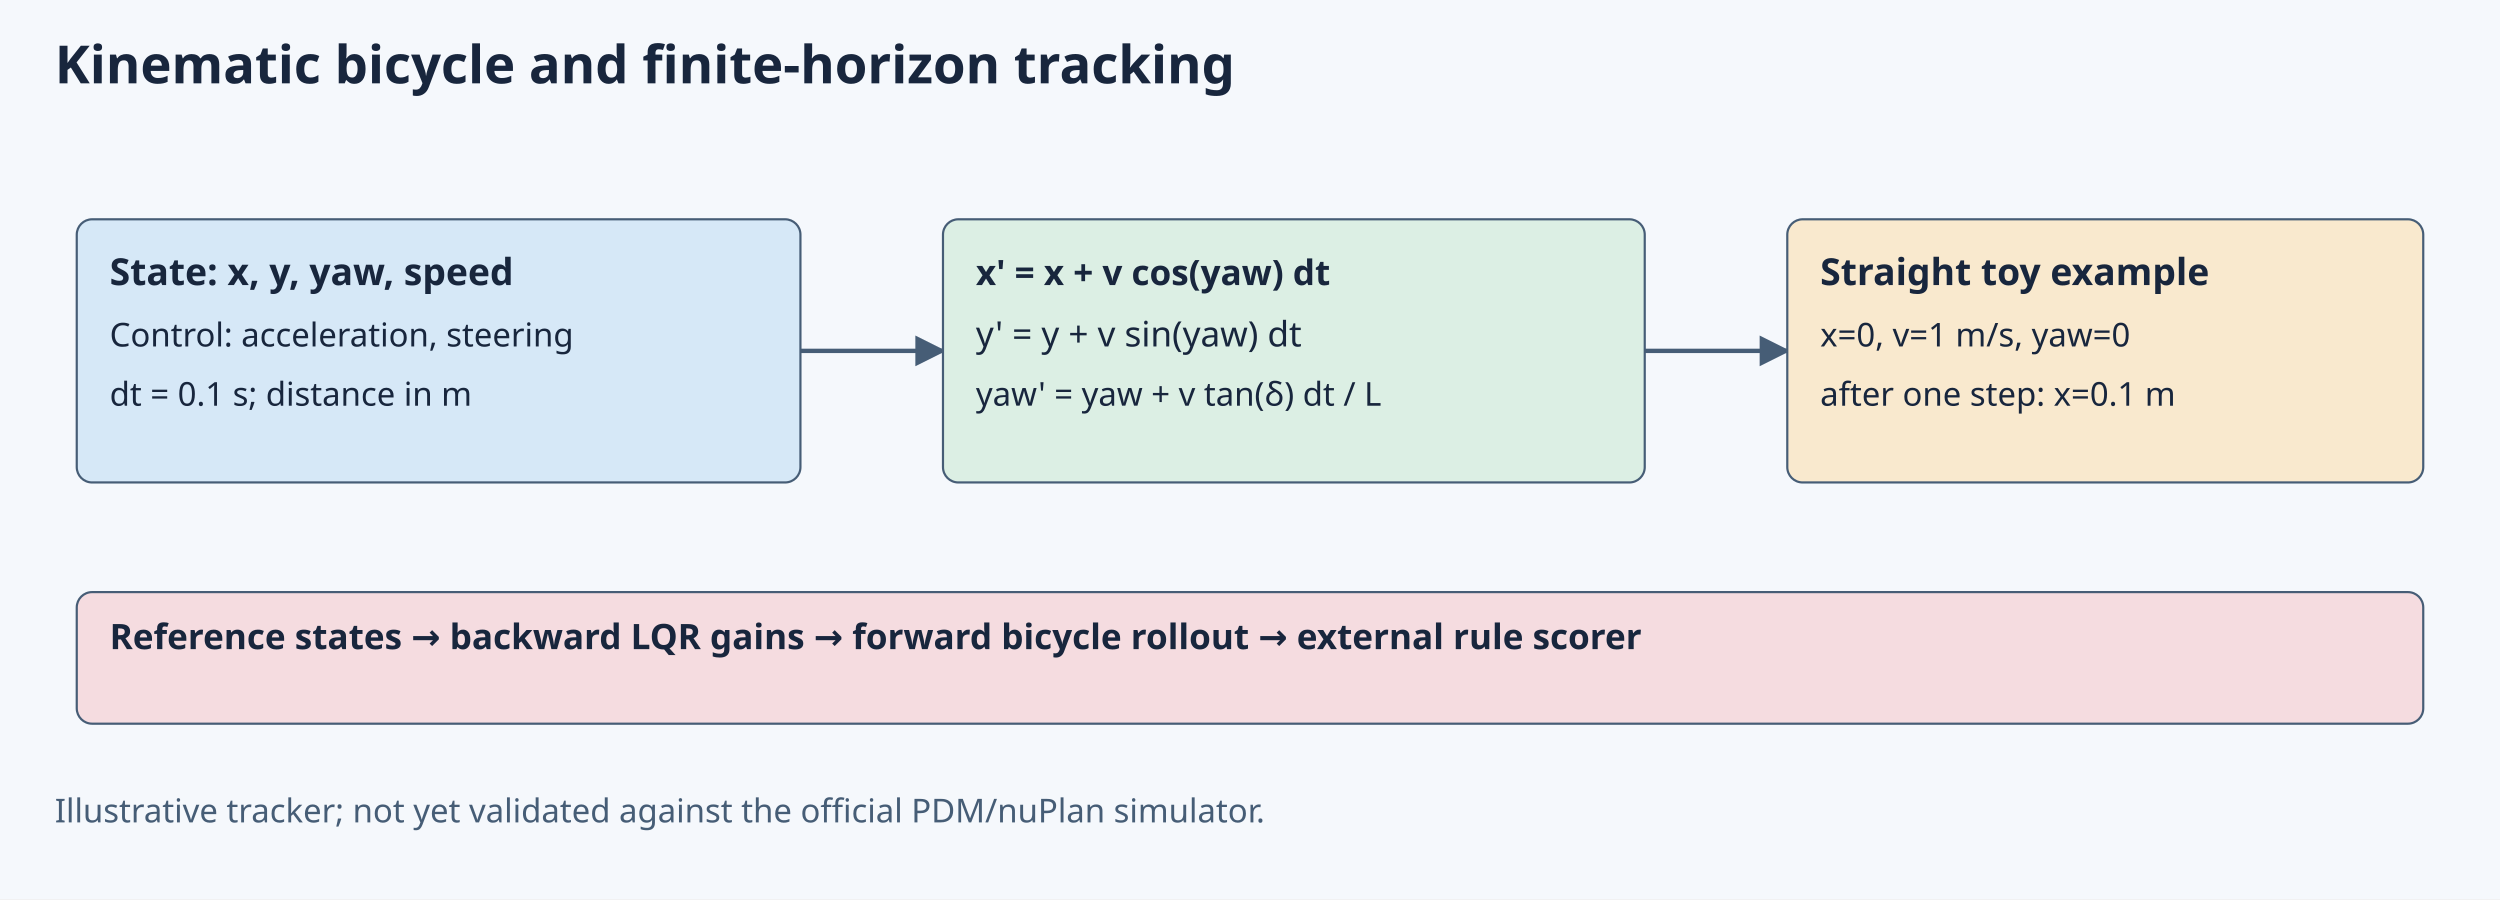
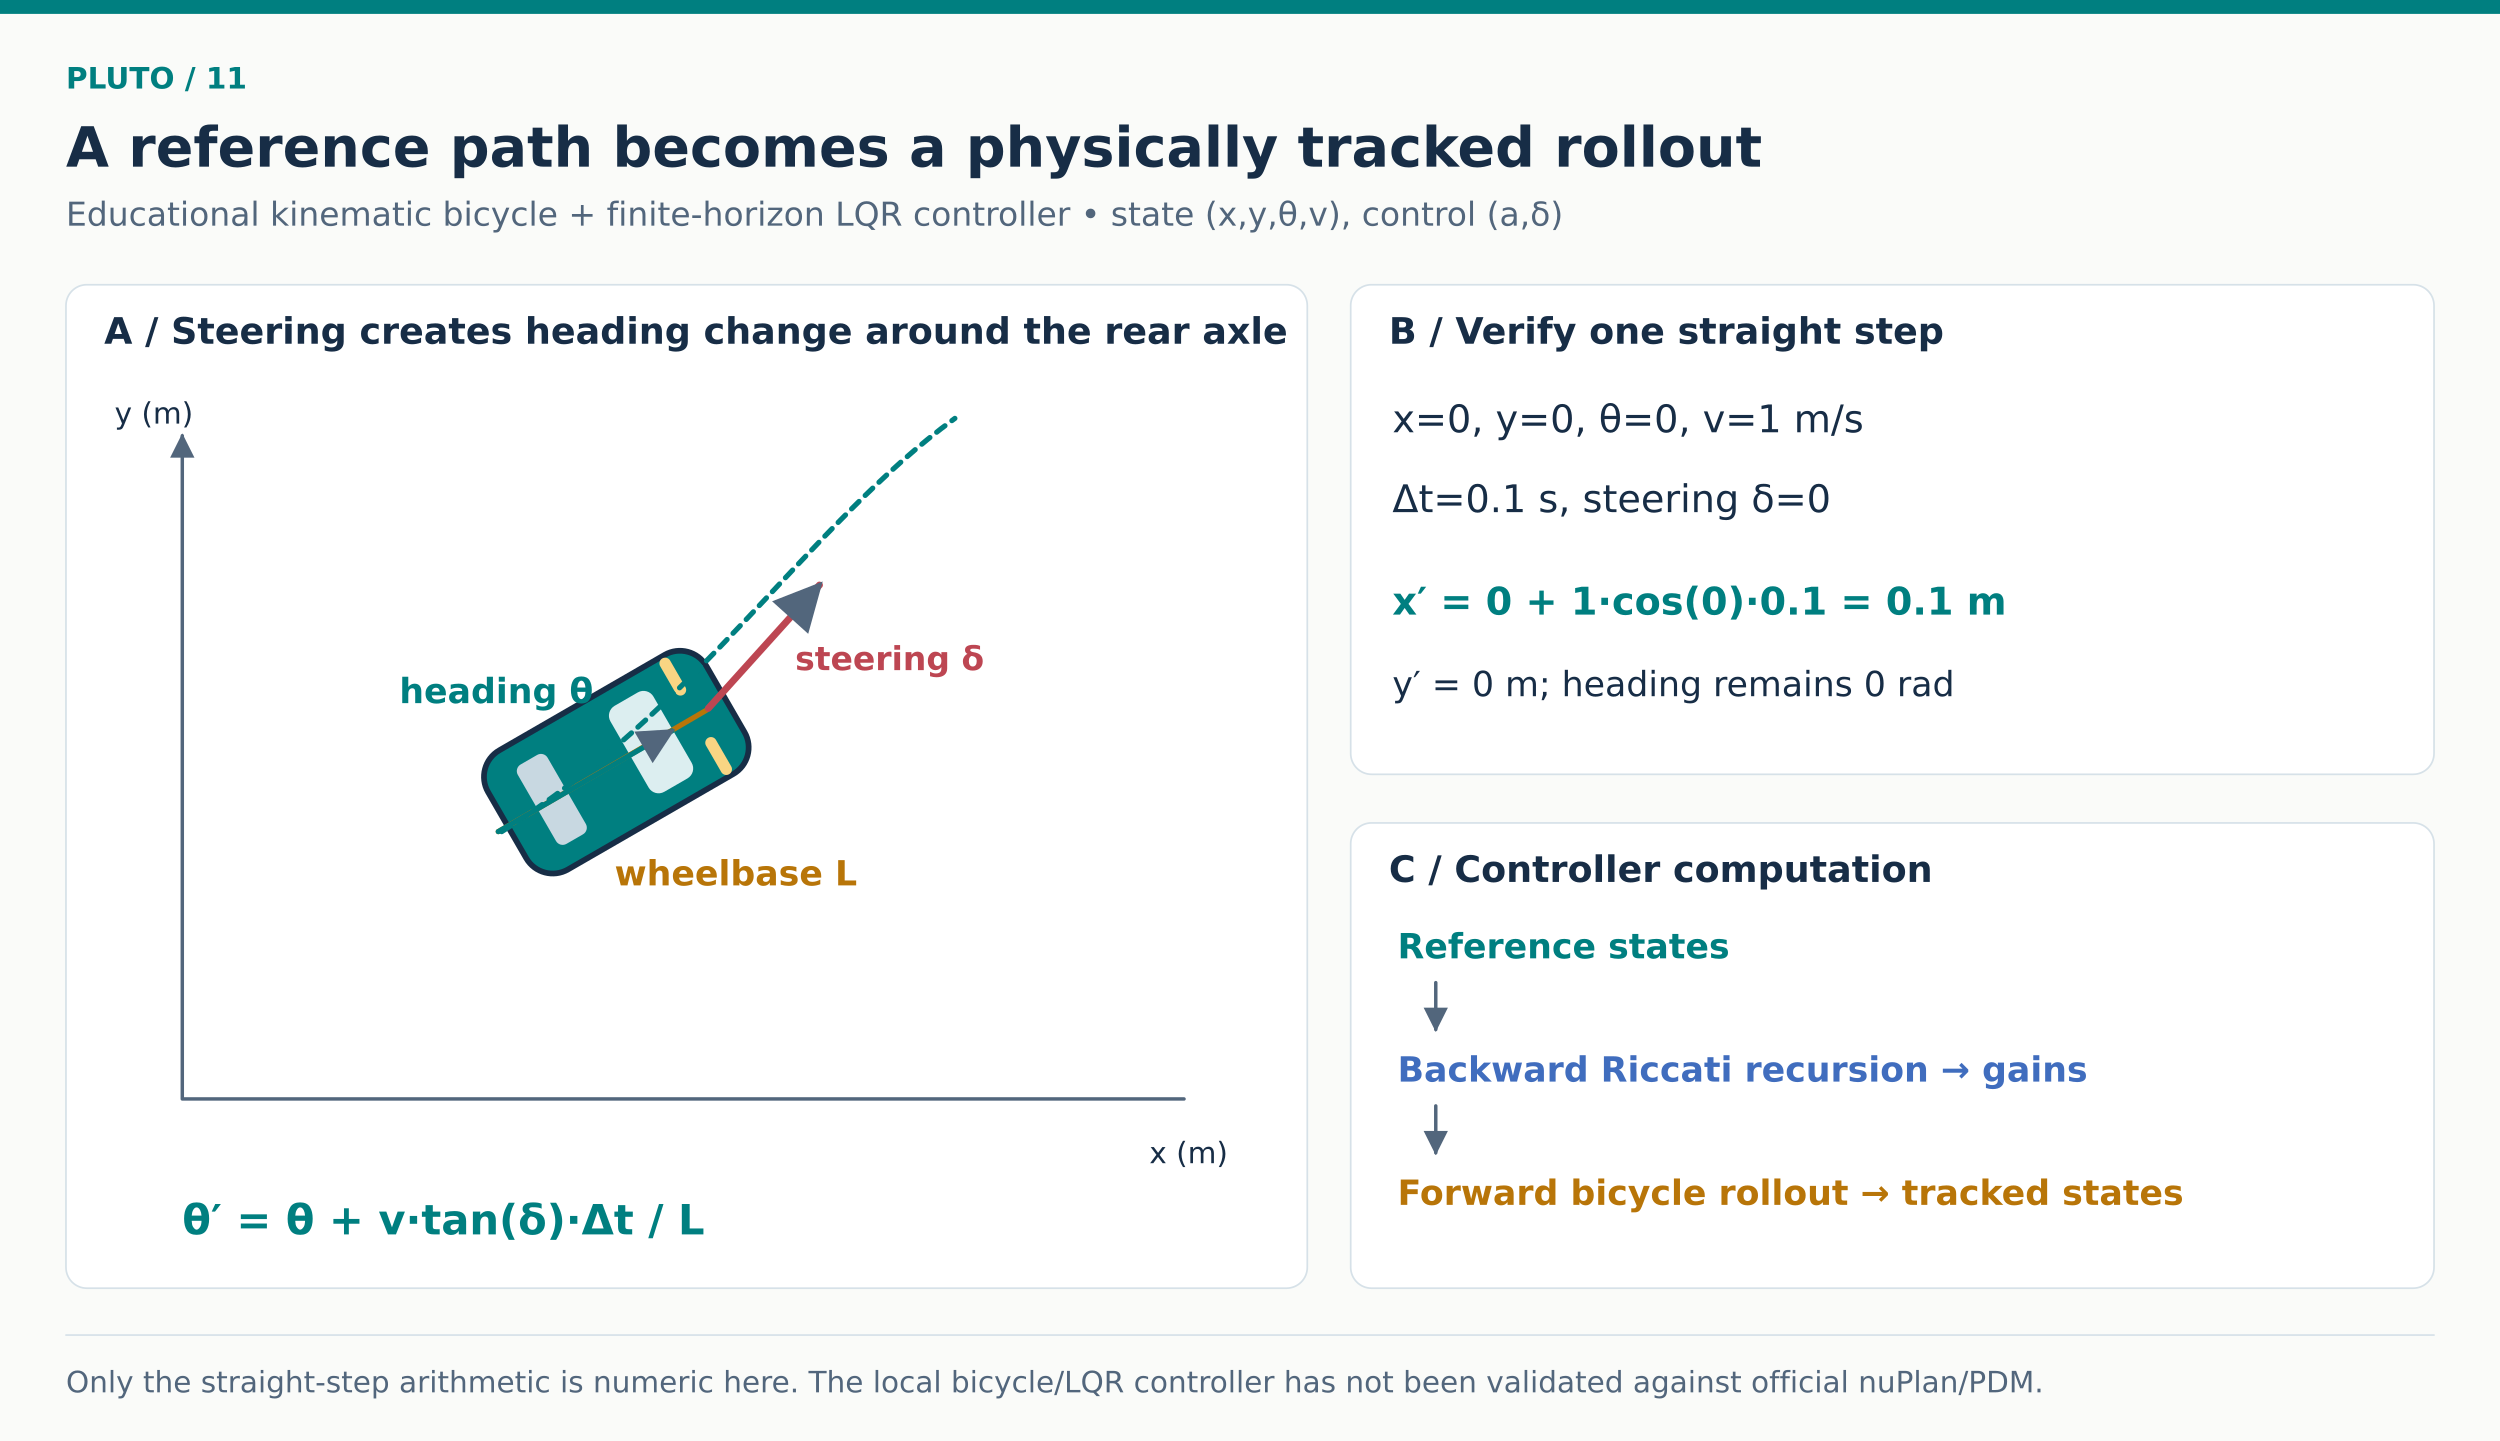
- <svg xmlns="http://www.w3.org/2000/svg" width="1140" height="410" viewBox="0 0 1140 410">
-   <rect width="100%" height="100%" fill="#f5f8fc" />
+ <svg xmlns="http://www.w3.org/2000/svg" width="1440" height="830" viewBox="0 0 1440 830">
  <defs>
-     <marker id="a" viewBox="0 0 10 10" refX="9" refY="5" markerWidth="7" markerHeight="7" orient="auto">
-       <path d="M0 0 L10 5 L0 10Z" fill="#465d76" />
+     <marker id="arrow" viewBox="0 0 10 10" refX="9" refY="5" markerWidth="7" markerHeight="7" orient="auto">
+       <path d="M0 0L10 5L0 10Z" fill="#52667c" />
    </marker>
+     <pattern id="hatch" width="8" height="8" patternUnits="userSpaceOnUse">
+       <path d="M0 8L8 0" stroke="#b9c7d2" stroke-width="1" />
+     </pattern>
  </defs>
-   <text x="25" y="38" font-family="sans-serif" font-size="24" font-weight="bold" fill="#18263d">Kinematic bicycle and finite-horizon tracking</text>
-   <rect x="35" y="100" width="330" height="120" rx="7" fill="#d6e8f7" stroke="#465d76" />
-   <text x="50" y="130" font-family="sans-serif" font-size="17" font-weight="bold" fill="#18263d">State: x, y, yaw, speed</text>
-   <text x="50" y="158" font-family="sans-serif" font-size="15" font-weight="normal" fill="#18263d">Control: acceleration, steering</text>
-   <text x="50" y="185" font-family="sans-serif" font-size="15" font-weight="normal" fill="#18263d">dt = 0.1 s; distance in m</text>
-   <path d="M365 160 H430" fill="none" stroke="#465d76" stroke-width="2" marker-end="url(#a)" />
-   <rect x="430" y="100" width="320" height="120" rx="7" fill="#dcefe4" stroke="#465d76" />
-   <text x="445" y="130" font-family="sans-serif" font-size="16" font-weight="bold" fill="#18263d">x' = x + v cos(yaw) dt</text>
-   <text x="445" y="158" font-family="sans-serif" font-size="16" font-weight="normal" fill="#18263d">y' = y + v sin(yaw) dt</text>
-   <text x="445" y="185" font-family="sans-serif" font-size="15" font-weight="normal" fill="#18263d">yaw' = yaw + v tan(δ) dt / L</text>
-   <path d="M750 160 H815" fill="none" stroke="#465d76" stroke-width="2" marker-end="url(#a)" />
-   <rect x="815" y="100" width="290" height="120" rx="7" fill="#f9e9ce" stroke="#465d76" />
-   <text x="830" y="130" font-family="sans-serif" font-size="17" font-weight="bold" fill="#18263d">Straight toy example</text>
-   <text x="830" y="158" font-family="sans-serif" font-size="15" font-weight="normal" fill="#18263d">x=0, v=1 m/s, yaw=0</text>
-   <text x="830" y="185" font-family="sans-serif" font-size="15" font-weight="normal" fill="#18263d">after one step: x=0.1 m</text>
-   <rect x="35" y="270" width="1070" height="60" rx="7" fill="#f5dce0" stroke="#465d76" />
-   <text x="50" y="296" font-family="sans-serif" font-size="16" font-weight="bold" fill="#18263d">Reference states → backward LQR gains → forward bicycle rollout → external rule scorer</text>
-   <text x="25" y="375" font-family="sans-serif" font-size="15" font-weight="normal" fill="#465d76">Illustrative tracker; not yet validated against the official PDM/nuPlan simulator.</text>
+   <rect width="1440" height="830" fill="#fafbf9" />
+   <rect width="1440" height="8" fill="#007f80" />
+   <text x="38" y="51" font-family="DejaVu Sans,sans-serif" font-size="17" fill="#007f80" font-weight="700" text-anchor="start">PLUTO / 11</text>
+   <text x="38" y="96" font-family="DejaVu Sans,sans-serif" font-size="32" fill="#172d46" font-weight="700" text-anchor="start">A reference path becomes a physically tracked rollout</text>
+   <text x="38" y="130" font-family="DejaVu Sans,sans-serif" font-size="19" fill="#52667c" font-weight="400" text-anchor="start">Educational kinematic bicycle + finite-horizon LQR controller • state (x,y,θ,v), control (a,δ)</text>
+   <rect x="38" y="164" width="715" height="578" rx="12" fill="white" stroke="#d6e1e8" />
+   <text x="60" y="198" font-family="DejaVu Sans,sans-serif" font-size="21" fill="#172d46" font-weight="700" text-anchor="start">A / Steering creates heading change around the rear axle</text>
+   <path d="M105 633 H682 M105 633 V251" fill="none" stroke="#52667c" stroke-width="2" stroke-linecap="round" stroke-linejoin="round" marker-end="url(#arrow)" />
+   <text x="662" y="670" font-family="DejaVu Sans,sans-serif" font-size="17" fill="#172d46" font-weight="400" text-anchor="start">x (m)</text>
+   <text x="66" y="244" font-family="DejaVu Sans,sans-serif" font-size="17" fill="#172d46" font-weight="400" text-anchor="start">y (m)</text>
+   <g transform="translate(355,439) rotate(60) scale(2.2)" opacity="1">
+     <rect x="-18" y="-33" width="36" height="66" rx="8" fill="#007f80" stroke="#172d46" stroke-width="1.5" />
+     <rect x="-13" y="-17" width="26" height="13" rx="3" fill="#dceef0" stroke="none" />
+     <rect x="-12" y="15" width="24" height="9" rx="2" fill="#c8d8e1" stroke="none" />
+     <path d="M-16 -24 H-8 M8 -24 H16" fill="none" stroke="#f9d583" stroke-width="3" stroke-linecap="round" stroke-linejoin="round" />
+   </g>
+   <path d="M287 479 L407 409" fill="none" stroke="#b87508" stroke-width="3" stroke-linecap="round" stroke-linejoin="round" />
+   <text x="354" y="510" font-family="DejaVu Sans,sans-serif" font-size="20" fill="#b87508" font-weight="700" text-anchor="start">wheelbase L</text>
+   <path d="M408 408 l64 -71" fill="none" stroke="#bd4652" stroke-width="4" stroke-linecap="round" stroke-linejoin="round" marker-end="url(#arrow)" />
+   <text x="458" y="386" font-family="DejaVu Sans,sans-serif" font-size="19" fill="#bd4652" font-weight="700" text-anchor="start">steering δ</text>
+   <path d="M287 479 l100 -58" fill="none" stroke="#007f80" stroke-width="3" stroke-linecap="round" stroke-linejoin="round" marker-end="url(#arrow)" />
+   <text x="230" y="405" font-family="DejaVu Sans,sans-serif" font-size="20" fill="#007f80" font-weight="700" text-anchor="start">heading θ</text>
+   <path d="M289 479 C401 409 466 302 550 241" fill="none" stroke="#007f80" stroke-width="3" stroke-linecap="round" stroke-linejoin="round" stroke-dasharray="6 5" />
+   <text x="105" y="711" font-family="DejaVu Sans,sans-serif" font-size="24" fill="#007f80" font-weight="700" text-anchor="start">θ′ = θ + v·tan(δ)·Δt / L</text>
+   <rect x="778" y="164" width="624" height="282" rx="12" fill="white" stroke="#d6e1e8" />
+   <text x="800" y="198" font-family="DejaVu Sans,sans-serif" font-size="21" fill="#172d46" font-weight="700" text-anchor="start">B / Verify one straight step</text>
+   <text x="802" y="249" font-family="DejaVu Sans,sans-serif" font-size="22" fill="#172d46" font-weight="400" text-anchor="start">x=0, y=0, θ=0, v=1 m/s</text>
+   <text x="802" y="295" font-family="DejaVu Sans,sans-serif" font-size="22" fill="#172d46" font-weight="400" text-anchor="start">Δt=0.1 s, steering δ=0</text>
+   <text x="802" y="354" font-family="DejaVu Sans,sans-serif" font-size="22" fill="#007f80" font-weight="700" text-anchor="start">x′ = 0 + 1·cos(0)·0.1 = 0.1 m</text>
+   <text x="802" y="401" font-family="DejaVu Sans,sans-serif" font-size="20" fill="#172d46" font-weight="400" text-anchor="start">y′ = 0 m; heading remains 0 rad</text>
+   <rect x="778" y="474" width="624" height="268" rx="12" fill="white" stroke="#d6e1e8" />
+   <text x="800" y="508" font-family="DejaVu Sans,sans-serif" font-size="21" fill="#172d46" font-weight="700" text-anchor="start">C / Controller computation</text>
+   <text x="805" y="552" font-family="DejaVu Sans,sans-serif" font-size="20" fill="#007f80" font-weight="700" text-anchor="start">Reference states</text>
+   <path d="M827 566 V593" fill="none" stroke="#52667c" stroke-width="2" stroke-linecap="round" stroke-linejoin="round" marker-end="url(#arrow)" />
+   <text x="805" y="623" font-family="DejaVu Sans,sans-serif" font-size="20" fill="#406dbe" font-weight="700" text-anchor="start">Backward Riccati recursion → gains</text>
+   <path d="M827 637 V664" fill="none" stroke="#52667c" stroke-width="2" stroke-linecap="round" stroke-linejoin="round" marker-end="url(#arrow)" />
+   <text x="805" y="694" font-family="DejaVu Sans,sans-serif" font-size="20" fill="#b87508" font-weight="700" text-anchor="start">Forward bicycle rollout → tracked states</text>
+   <path d="M38 769 H1402" fill="none" stroke="#d6e1e8" stroke-width="1" stroke-linecap="round" stroke-linejoin="round" />
+   <text x="38" y="802" font-family="DejaVu Sans,sans-serif" font-size="17" fill="#52667c" font-weight="400" text-anchor="start">Only the straight-step arithmetic is numeric here. The local bicycle/LQR controller has not been validated against official nuPlan/PDM.</text>
</svg>
